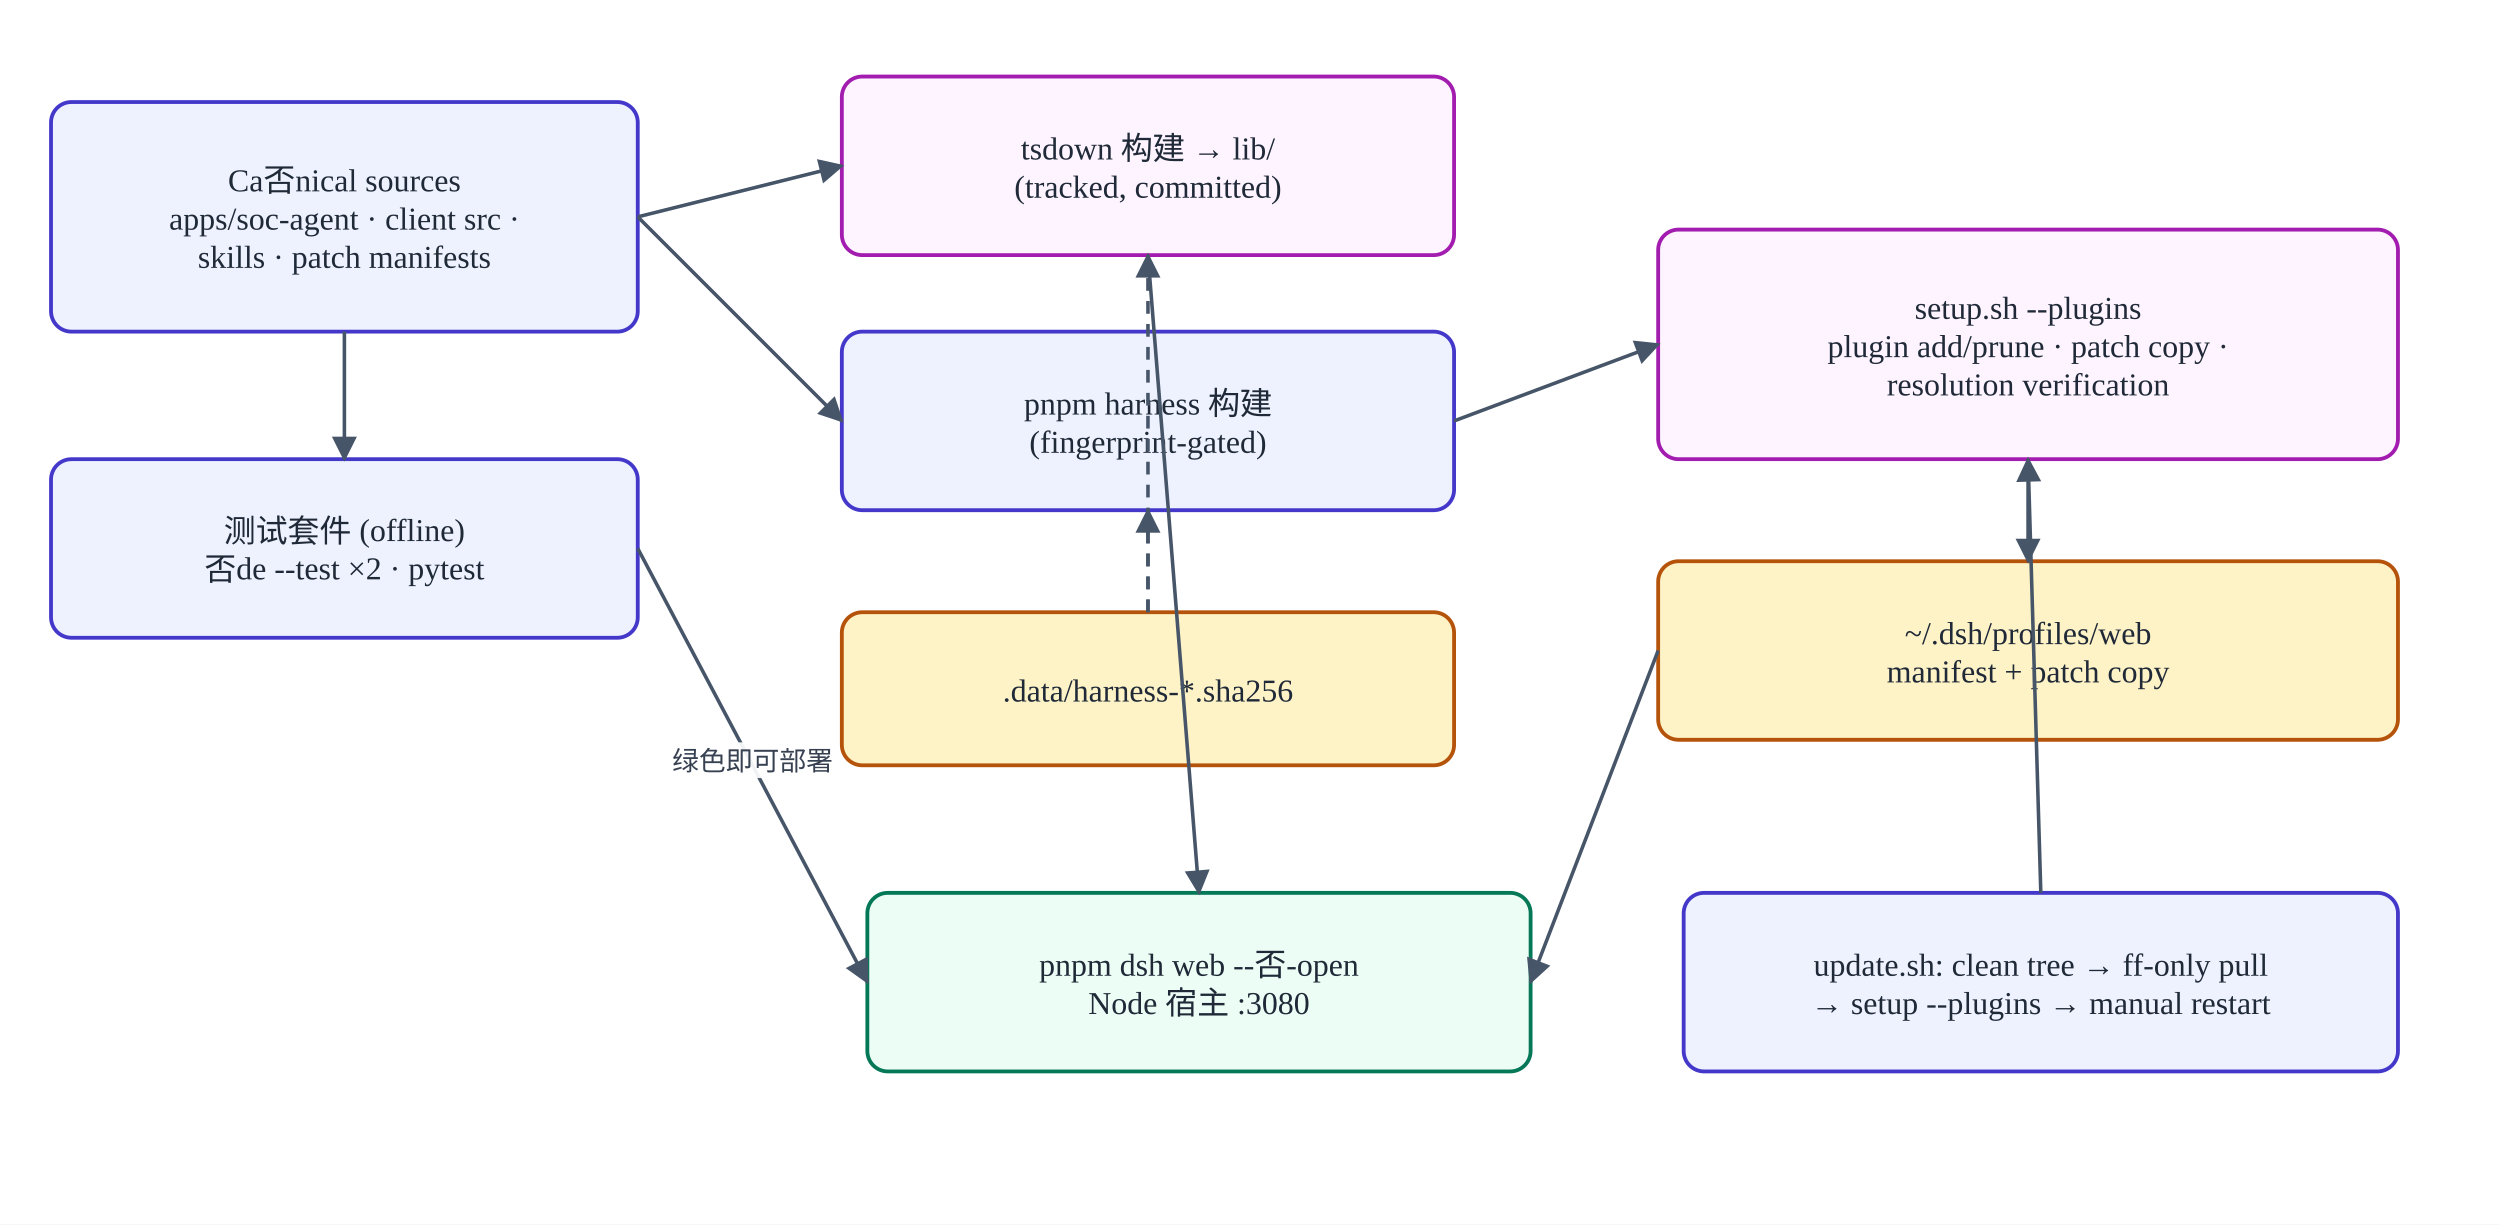
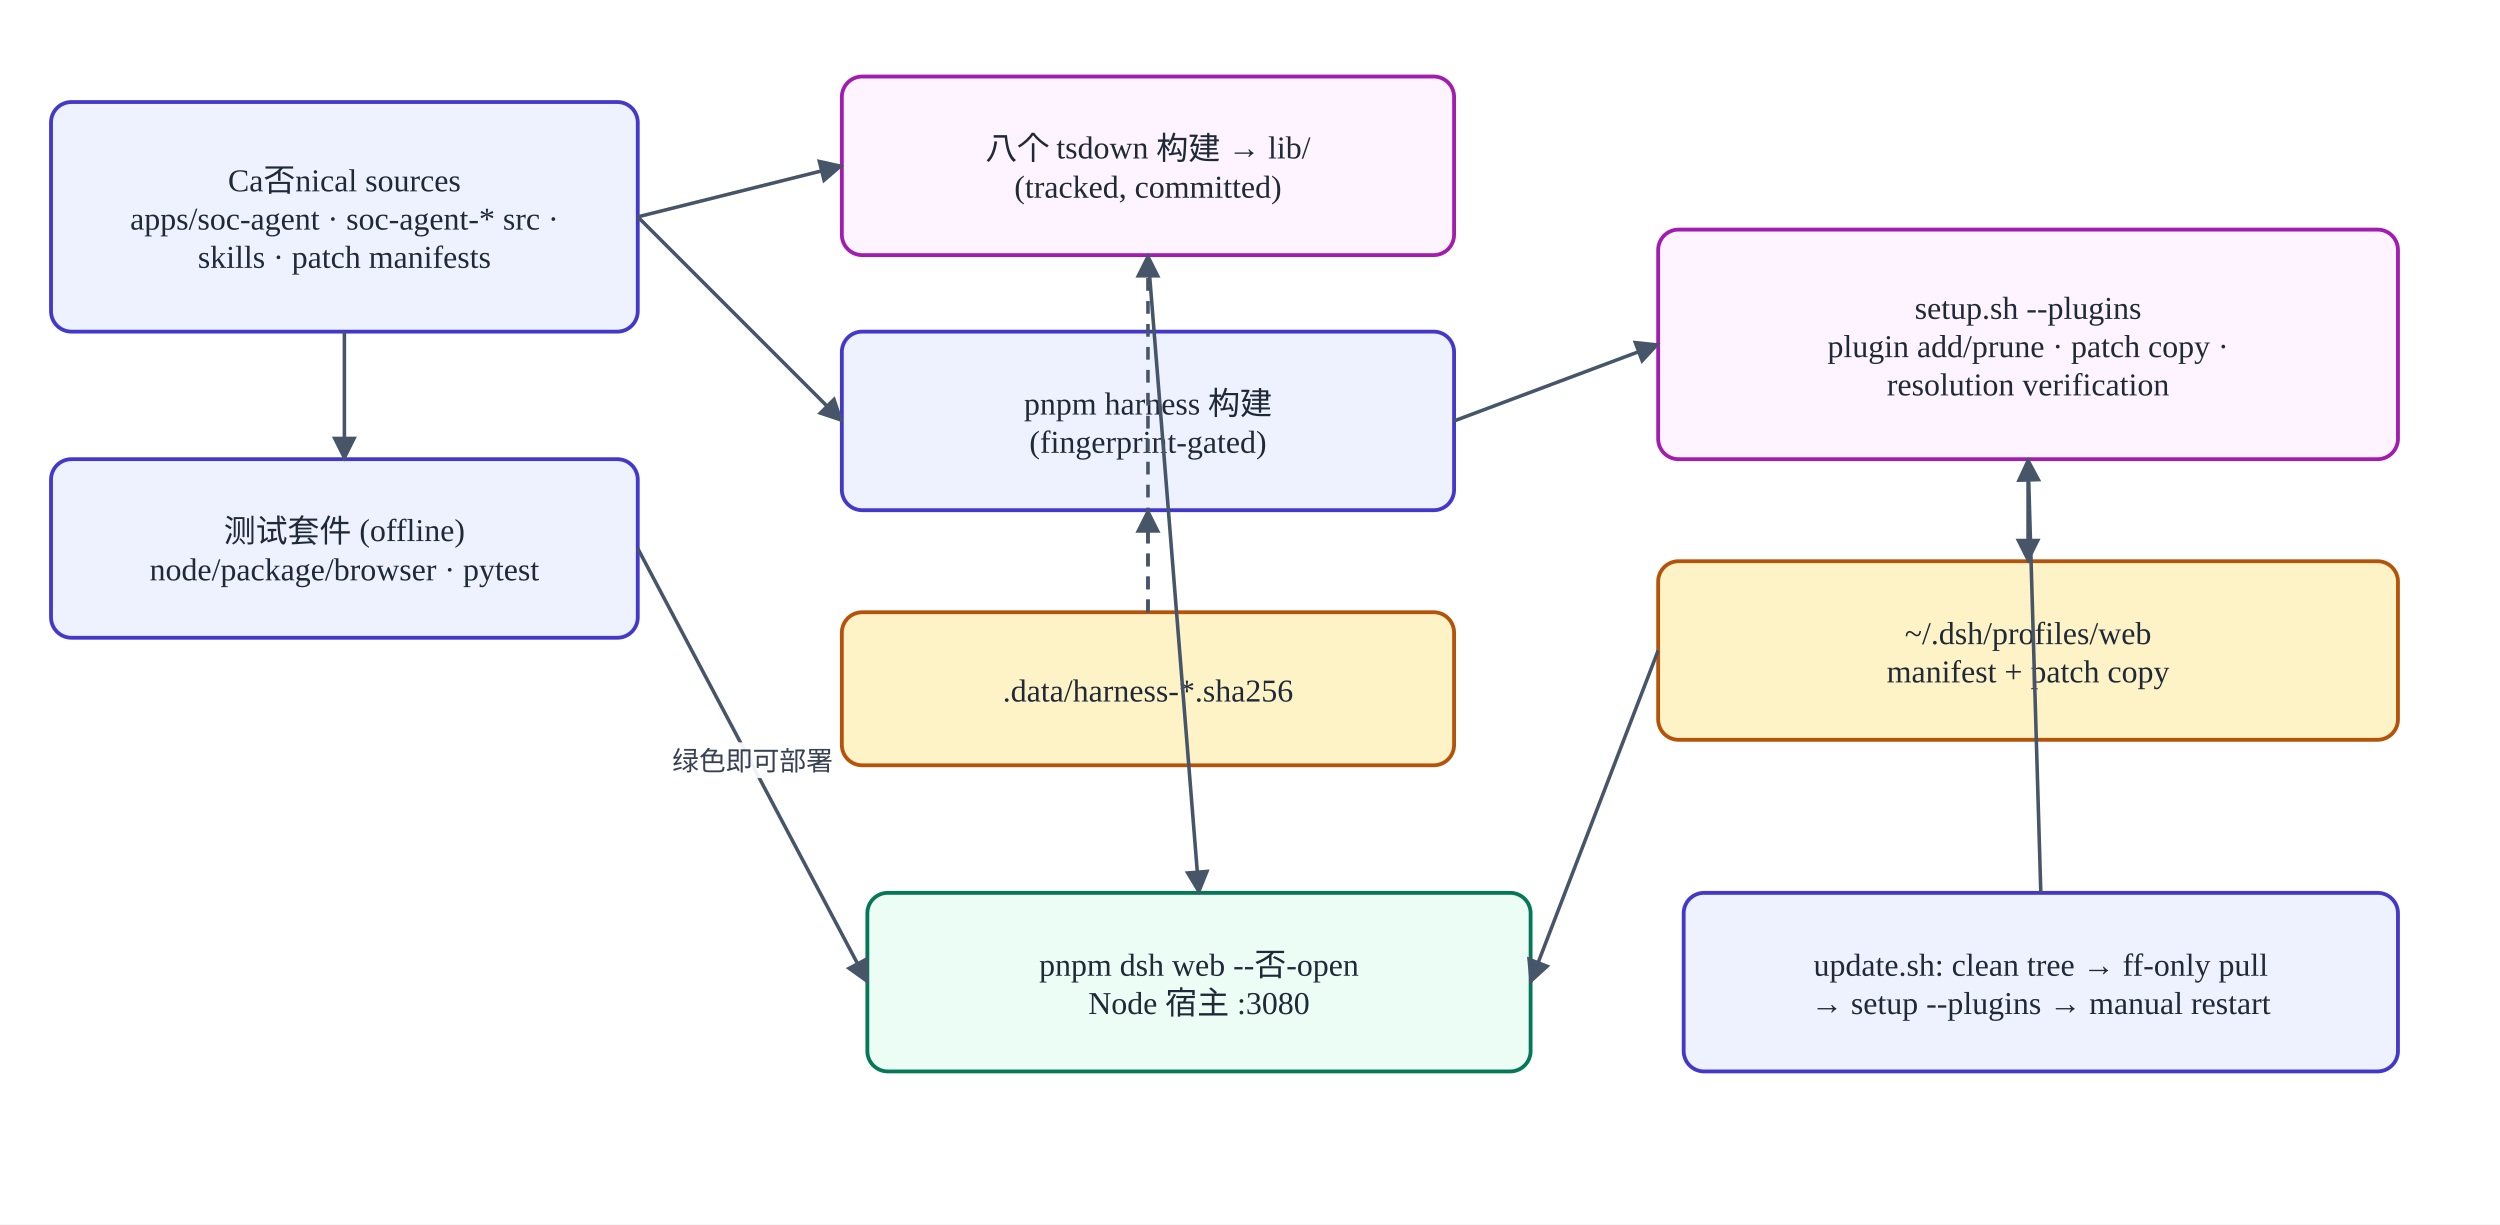
<svg xmlns="http://www.w3.org/2000/svg" viewBox="0 0 980 480" width="980" height="480" role="img" aria-labelledby="t d">
  <style>a[data-否de] rect, a[data-否de] ellipse { transition: stroke-width .15s; } a[data-否de]:hover rect, a[data-否de]:hover ellipse, a[data-否de]:focus rect, a[data-否de]:focus ellipse { stroke-width: 3; }</style>
  <defs>
    <marker id="arr" viewBox="0 0 10 10" refX="9" refY="5" markerWidth="7" markerHeight="7" orient="auto-start-reverse">
      <path d="M0,0 L10,5 L0,10 z" fill="#475569" />
    </marker>
  </defs>
  <rect width="980" height="480" fill="#ffffff" />
  <a href="development.html#commands" data-否de="src" style="cursor:pointer">
    <rect x="20" y="40" width="230" height="90" rx="8" fill="#eef2ff" stroke="#4338ca" stroke-width="1.5" />
    <text x="135" y="75" text-anchor="middle" font-size="12.5" fill="#1f2937">Ca否nical sources</text>
-     <text x="135" y="90" text-anchor="middle" font-size="12.5" fill="#1f2937">apps/soc-agent · client src ·</text>
+     <text x="135" y="90" text-anchor="middle" font-size="12.5" fill="#1f2937">apps/soc-agent · soc-agent-* src ·</text>
    <text x="135" y="105" text-anchor="middle" font-size="12.5" fill="#1f2937">skills · patch manifests</text>
  </a>
  <a href="development.html#tests" data-否de="ts" style="cursor:pointer">
    <rect x="20" y="180" width="230" height="70" rx="8" fill="#eef2ff" stroke="#4338ca" stroke-width="1.5" />
    <text x="135" y="212.5" text-anchor="middle" font-size="12.5" fill="#1f2937">测试套件 (offline)</text>
-     <text x="135" y="227.5" text-anchor="middle" font-size="12.5" fill="#1f2937">否de --test ×2 · pytest</text>
+     <text x="135" y="227.5" text-anchor="middle" font-size="12.5" fill="#1f2937">node/package/browser · pytest</text>
  </a>
  <a href="development.html#deps" data-否de="b1" style="cursor:pointer">
    <rect x="330" y="30" width="240" height="70" rx="8" fill="#fdf4ff" stroke="#a21caf" stroke-width="1.5" />
-     <text x="450" y="62.5" text-anchor="middle" font-size="12.5" fill="#1f2937">tsdown 构建 → lib/</text>
+     <text x="450" y="62.5" text-anchor="middle" font-size="12.5" fill="#1f2937">八个 tsdown 构建 → lib/</text>
    <text x="450" y="77.5" text-anchor="middle" font-size="12.5" fill="#1f2937">(tracked, committed)</text>
  </a>
  <a href="operations.html#lifecycle" data-否de="b2" style="cursor:pointer">
    <rect x="330" y="130" width="240" height="70" rx="8" fill="#eef2ff" stroke="#4338ca" stroke-width="1.5" />
    <text x="450" y="162.5" text-anchor="middle" font-size="12.5" fill="#1f2937">pnpm harness 构建</text>
    <text x="450" y="177.5" text-anchor="middle" font-size="12.5" fill="#1f2937">(fingerprint-gated)</text>
  </a>
  <a href="operations.html#lifecycle" data-否de="fp" style="cursor:pointer">
    <rect x="330" y="240" width="240" height="60" rx="8" fill="#fef3c7" stroke="#b45309" stroke-width="1.5" />
    <text x="450" y="275" text-anchor="middle" font-size="12.5" fill="#1f2937">.data/harness-*.sha256</text>
  </a>
  <a href="operations.html#lifecycle" data-否de="su" style="cursor:pointer">
    <rect x="650" y="90" width="290" height="90" rx="8" fill="#fdf4ff" stroke="#a21caf" stroke-width="1.5" />
    <text x="795" y="125" text-anchor="middle" font-size="12.5" fill="#1f2937">setup.sh --plugins</text>
    <text x="795" y="140" text-anchor="middle" font-size="12.5" fill="#1f2937">plugin add/prune · patch copy ·</text>
    <text x="795" y="155" text-anchor="middle" font-size="12.5" fill="#1f2937">resolution verification</text>
  </a>
  <a href="operations.html#lifecycle" data-否de="pr" style="cursor:pointer">
    <rect x="650" y="220" width="290" height="70" rx="8" fill="#fef3c7" stroke="#b45309" stroke-width="1.5" />
    <text x="795" y="252.5" text-anchor="middle" font-size="12.5" fill="#1f2937">~/.dsh/profiles/web</text>
    <text x="795" y="267.5" text-anchor="middle" font-size="12.5" fill="#1f2937">manifest + patch copy</text>
  </a>
  <a href="getting-started.html#run" data-否de="de" style="cursor:pointer">
    <rect x="340" y="350" width="260" height="70" rx="8" fill="#ecfdf5" stroke="#047857" stroke-width="1.5" />
    <text x="470" y="382.5" text-anchor="middle" font-size="12.5" fill="#1f2937">pnpm dsh web --否-open</text>
    <text x="470" y="397.5" text-anchor="middle" font-size="12.5" fill="#1f2937">Node 宿主 :3080</text>
  </a>
  <a href="operations.html#lifecycle" data-否de="up" style="cursor:pointer">
    <rect x="660" y="350" width="280" height="70" rx="8" fill="#eef2ff" stroke="#4338ca" stroke-width="1.5" />
    <text x="800" y="382.5" text-anchor="middle" font-size="12.5" fill="#1f2937">update.sh: clean tree → ff-only pull</text>
    <text x="800" y="397.5" text-anchor="middle" font-size="12.5" fill="#1f2937">→ setup --plugins → manual restart</text>
  </a>
  <line x1="135" y1="130" x2="135" y2="180" stroke="#475569" stroke-width="1.4" marker-end="url(#arr)" />
  <line x1="250" y1="85" x2="330" y2="65" stroke="#475569" stroke-width="1.4" marker-end="url(#arr)" />
  <line x1="250" y1="85" x2="330" y2="165" stroke="#475569" stroke-width="1.4" marker-end="url(#arr)" />
  <line x1="450" y1="240" x2="450" y2="100" stroke="#475569" stroke-width="1.4" marker-end="url(#arr)" stroke-dasharray="5 4" />
  <line x1="450" y1="240" x2="450" y2="200" stroke="#475569" stroke-width="1.4" marker-end="url(#arr)" stroke-dasharray="5 4" />
  <line x1="450" y1="100" x2="470" y2="350" stroke="#475569" stroke-width="1.4" marker-end="url(#arr)" />
  <line x1="570" y1="165" x2="650" y2="135" stroke="#475569" stroke-width="1.4" marker-end="url(#arr)" />
  <line x1="795" y1="180" x2="795" y2="220" stroke="#475569" stroke-width="1.4" marker-end="url(#arr)" />
  <line x1="650" y1="255" x2="600" y2="385" stroke="#475569" stroke-width="1.4" marker-end="url(#arr)" />
  <line x1="250" y1="215" x2="340" y2="385" stroke="#475569" stroke-width="1.4" marker-end="url(#arr)" />
  <rect x="273" y="291" width="44" height="14" fill="#ffffff" opacity="0.92" />
  <text x="295" y="302" text-anchor="middle" font-size="10.5" fill="#374151">绿色即可部署</text>
  <line x1="800" y1="350" x2="795" y2="180" stroke="#475569" stroke-width="1.4" marker-end="url(#arr)" />
</svg>
